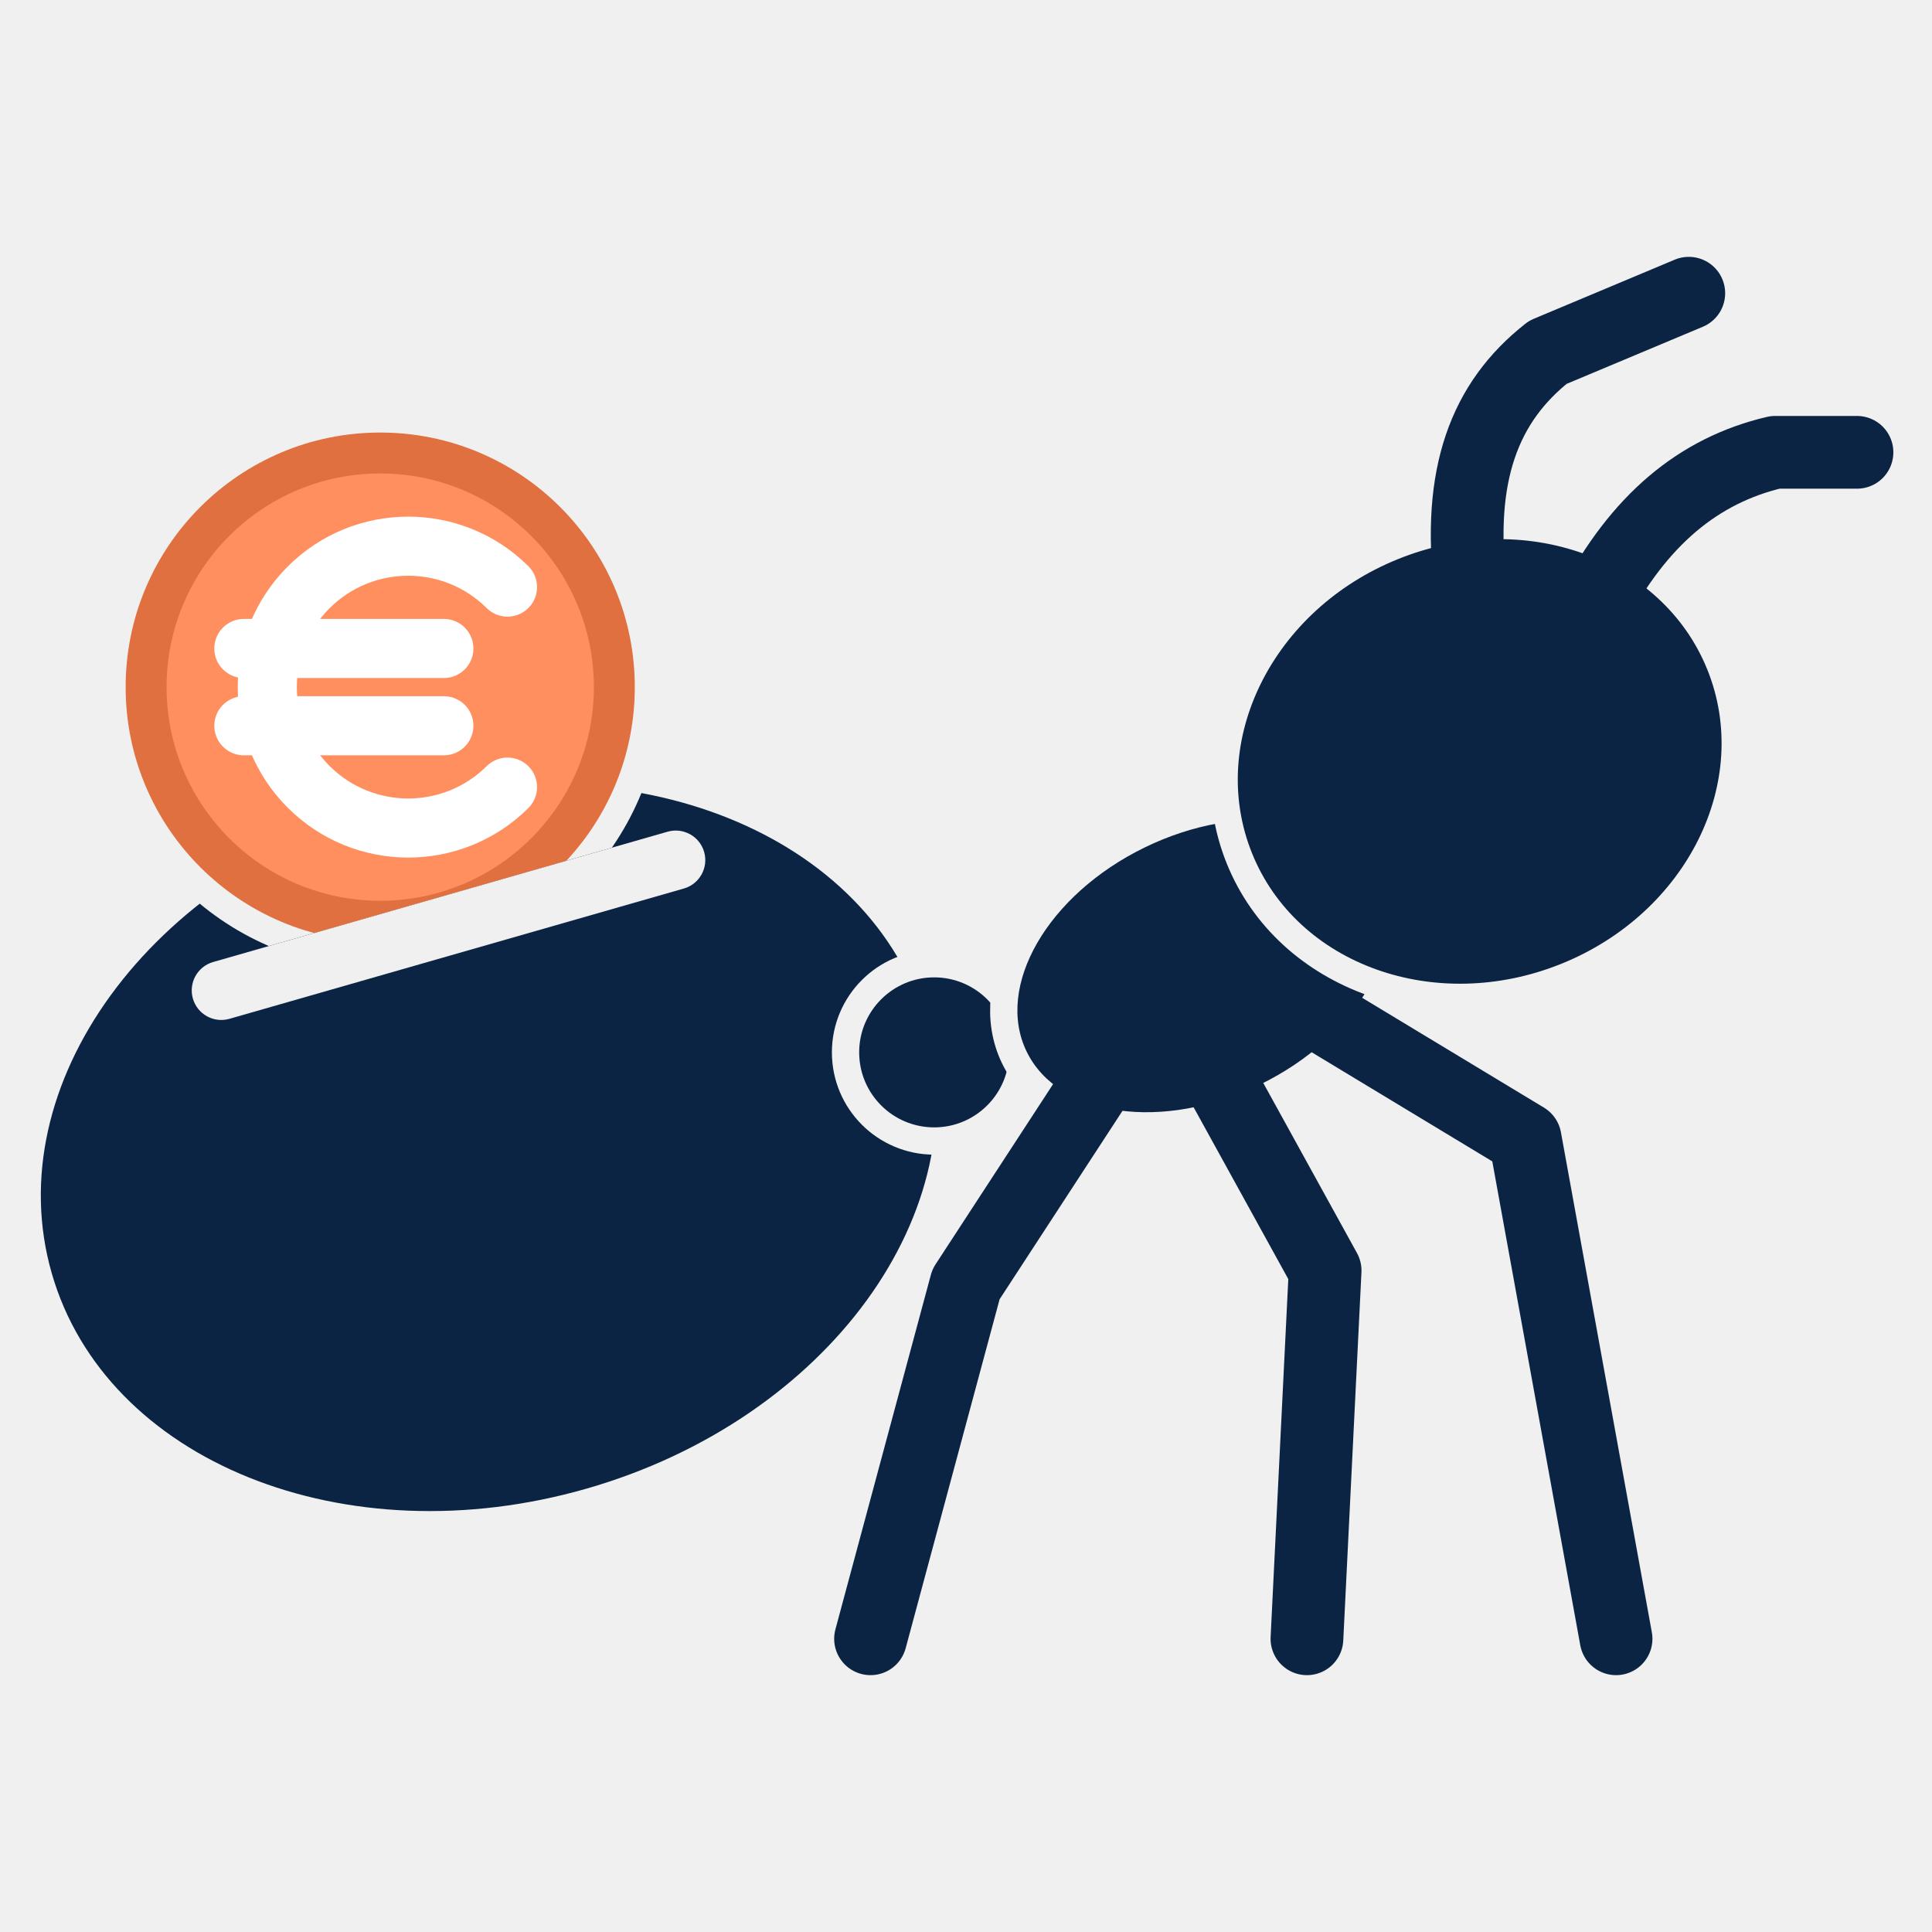
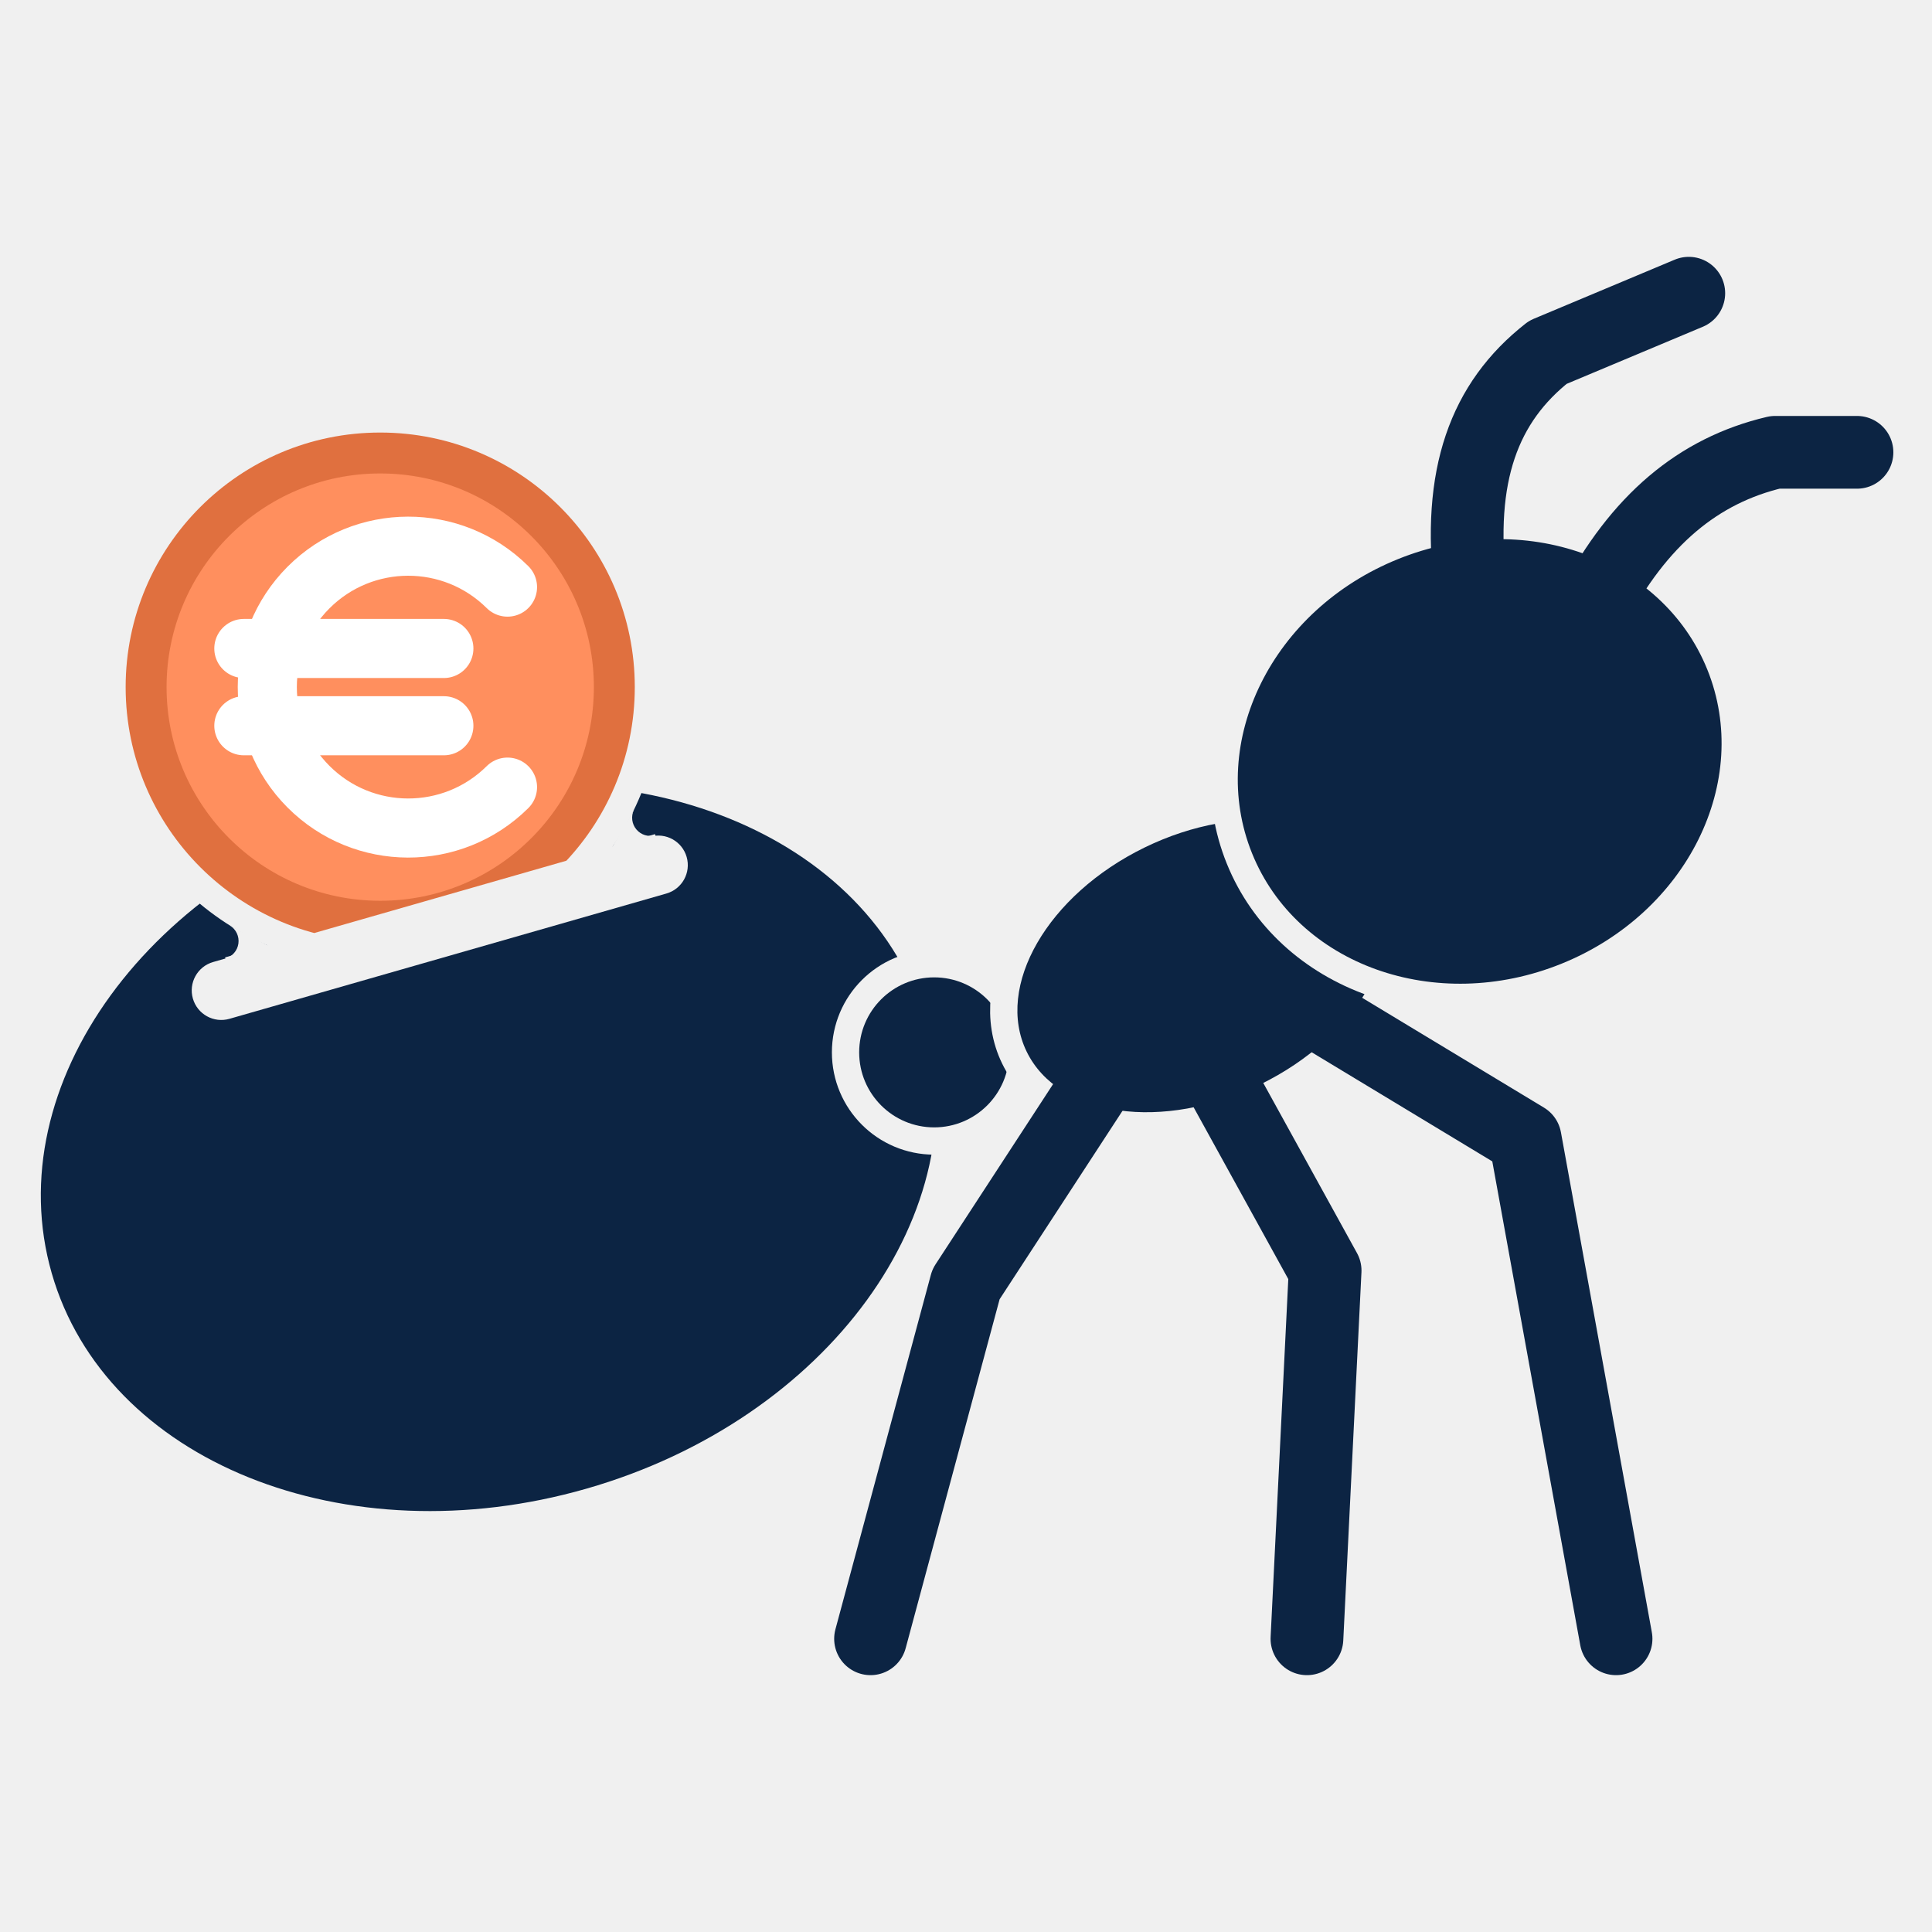
<svg xmlns="http://www.w3.org/2000/svg" viewBox="0 0 1024 1024" width="1024" height="1024">
  <g transform="translate(512 512) scale(1.2047) translate(-570 -448)">
    <defs>
      <mask id="a" maskUnits="userSpaceOnUse" x="-100" y="-100" width="1224" height="1224">
        <g fill="white">
          <g transform="translate(360 528) rotate(-16)">
            <ellipse rx="200" ry="156" />
          </g>
        </g>
        <g fill="black">
          <g transform="translate(360 528) rotate(-16)">
-             <rect x="-107" y="-112" width="234" height="26" rx="13" />
+             <rect x="-107" y="-112" width="226" height="26" rx="13" />
            <clipPath id="aa">
              <rect x="-400" y="-600" width="800" height="488" />
            </clipPath>
            <circle cx="10" cy="-208" r="124" clip-path="url(#aa)" />
+             <path d="M-88.39 -112 L -68.49 -112 L -82.42 -125.33 A 8 8 0 0 1 -88.39 -112 Z" />
+             <path d="M108.39 -112 L 88.49 -112 L 102.42 -125.33 A 8 8 0 0 0 108.39 -112 Z" />
+             <rect x="-88.39" y="-112.5" width="196.77" height="4" />
          </g>
        </g>
        <g fill="black" stroke="black" stroke-width="24">
          <circle cx="556" cy="486" r="33" />
        </g>
        <g fill="white">
          <circle cx="556" cy="486" r="33" />
        </g>
        <g fill="black" stroke="black" stroke-width="24">
          <ellipse cx="674" cy="448" rx="86" ry="58" transform="rotate(-26 674 448)" />
        </g>
        <g fill="white">
          <ellipse cx="674" cy="448" rx="86" ry="58" transform="rotate(-26 674 448)" />
        </g>
        <g fill="none" stroke="white" stroke-width="32" stroke-linecap="round" stroke-linejoin="round">
          <path d="M720 466 L 816 524 L 856 744" />
          <path d="M674 484 L 728 582 L 720 744" />
          <path d="M630 496 L 570 588 L 528 744" />
        </g>
        <g fill="black" stroke="black" stroke-width="24">
          <ellipse cx="796" cy="358" rx="108" ry="96" transform="rotate(-22 796 358)" />
        </g>
        <g fill="white">
          <ellipse cx="796" cy="358" rx="108" ry="96" transform="rotate(-22 796 358)" />
        </g>
        <g fill="none" stroke="white" stroke-width="32" stroke-linecap="round" stroke-linejoin="round">
          <path d="M792 282 C 786 232 798 200 826 178 L 888 152" />
          <path d="M846 290 C 866 252 892 230 926 222 L 962 222" />
        </g>
      </mask>
    </defs>
    <rect x="-100" y="-100" width="1224" height="1224" fill="#0C2443" mask="url(#a)" />
    <g transform="translate(360 528) rotate(-16)">
      <clipPath id="ac">
        <rect x="-400" y="-600" width="800" height="488" />
      </clipPath>
      <g clip-path="url(#ac)">
        <g transform="translate(10 -208) rotate(16)">
          <circle r="112" fill="#E0703F" />
          <circle r="94" fill="#FF8F5E" />
          <g transform="translate(6 0)" fill="none" stroke="#FFFFFF" stroke-width="26" stroke-linecap="round">
            <path d="M50 -44 A 62 62 0 1 0 50 44" />
            <path d="M-66 -17 H 22 M-66 17 H 22" />
          </g>
        </g>
      </g>
    </g>
  </g>
</svg>
